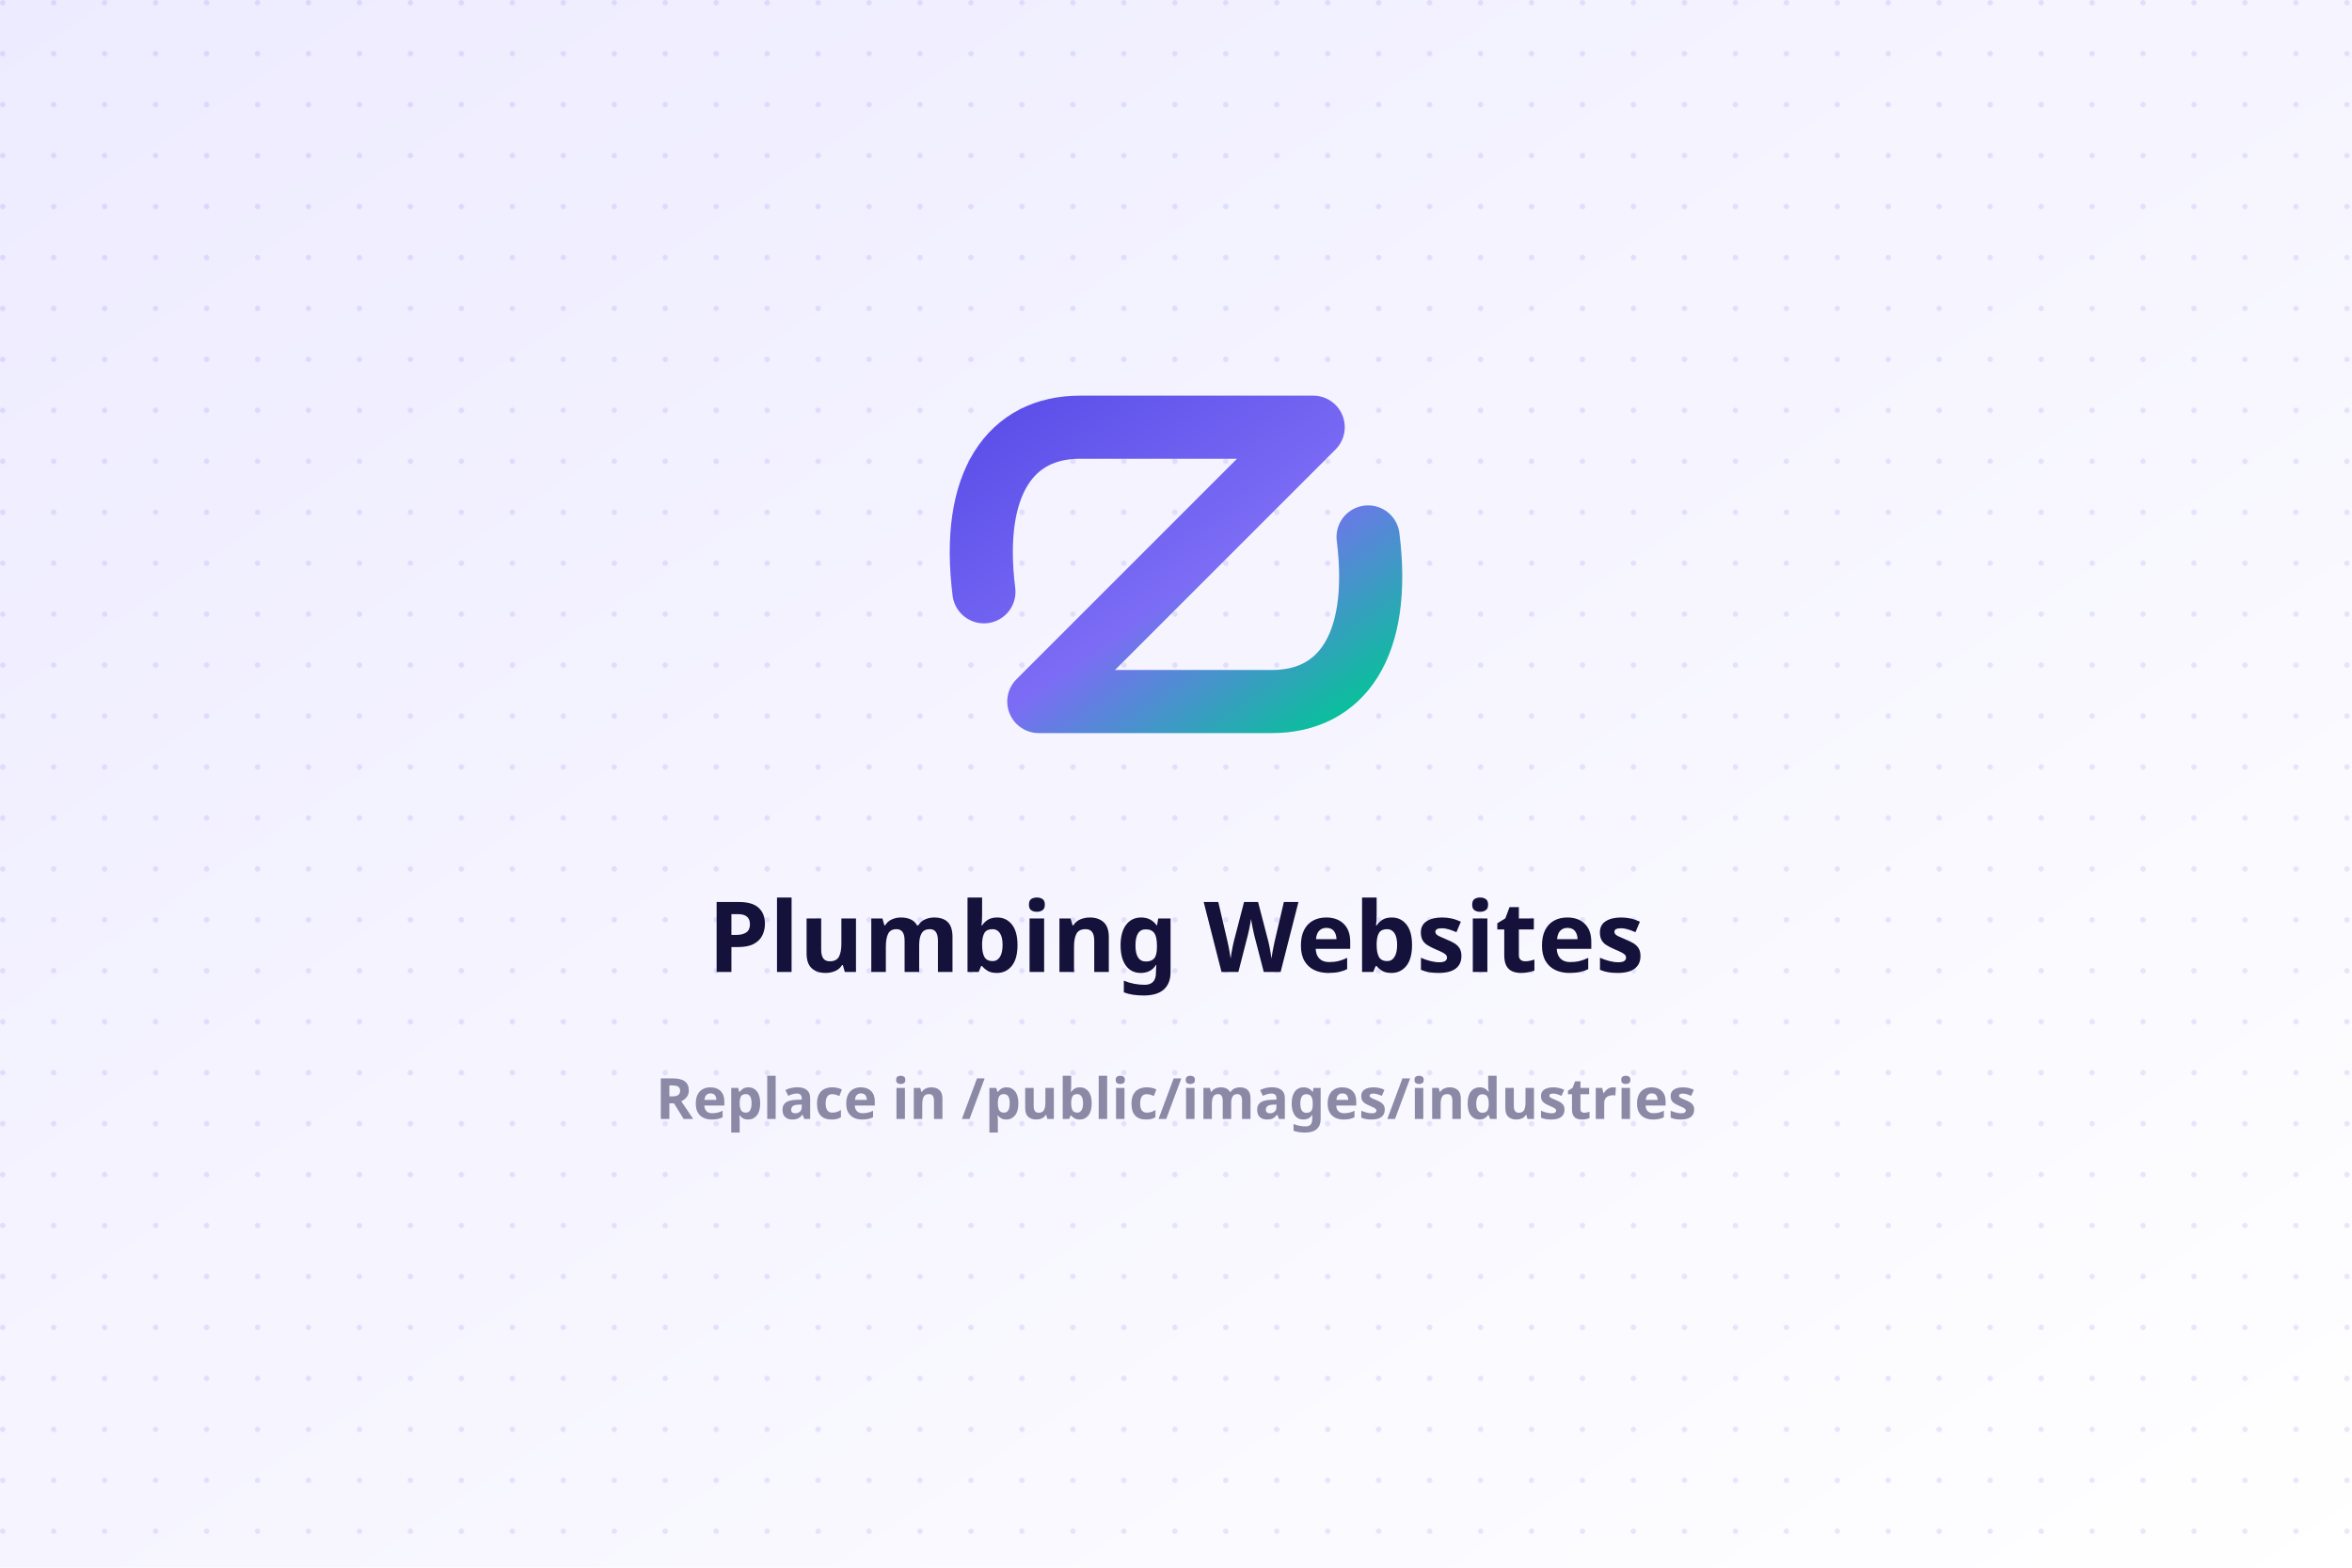
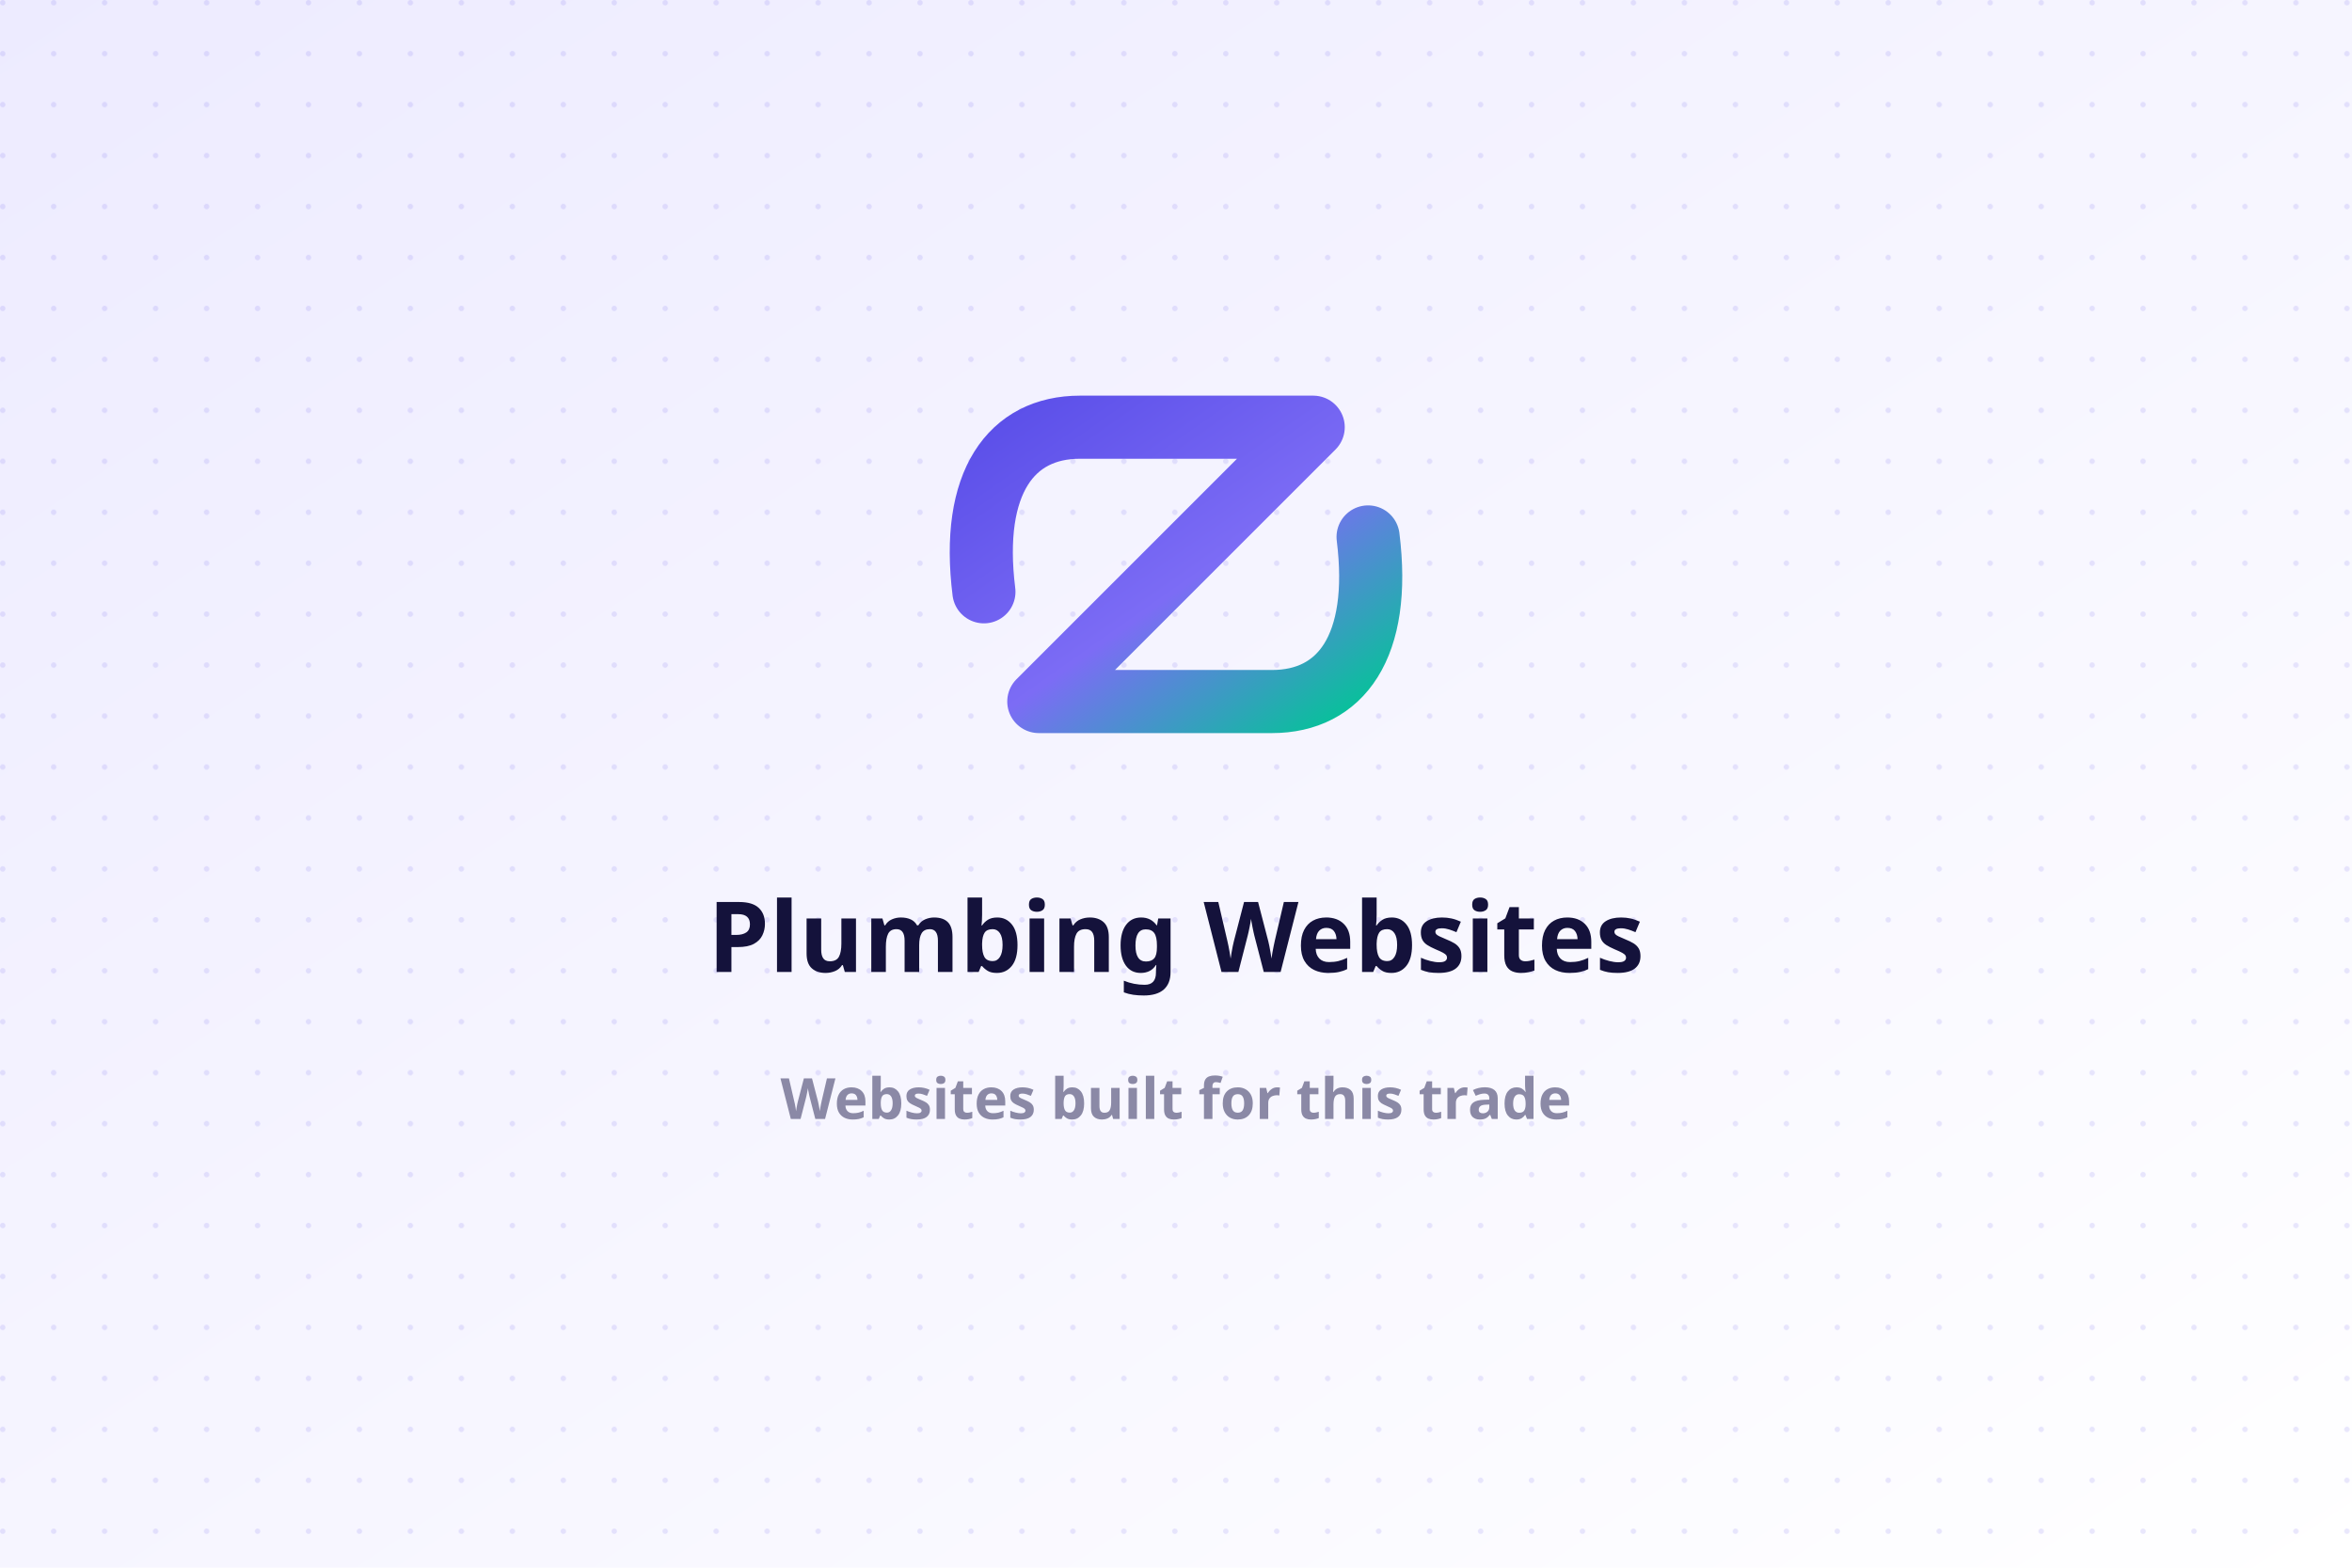
- <svg xmlns="http://www.w3.org/2000/svg" viewBox="0 0 1200 800" width="1200" height="800" role="img" aria-label="Plumbing Websites placeholder">
+ <svg xmlns="http://www.w3.org/2000/svg" viewBox="0 0 1200 800" width="1200" height="800" role="img" aria-label="Plumbing Websites — Flowzync">
  <defs>
    <linearGradient id="g" x1="0" y1="0" x2="1" y2="1">
      <stop offset="0" stop-color="#EDEBFF" />
      <stop offset="1" stop-color="#FFFFFF" />
    </linearGradient>
    <linearGradient id="s" x1="0" y1="0" x2="1" y2="1">
      <stop offset="0" stop-color="#5B4FE9" />
      <stop offset=".55" stop-color="#7C6CF5" />
      <stop offset="1" stop-color="#06C299" />
    </linearGradient>
    <pattern id="d" width="26" height="26" patternUnits="userSpaceOnUse">
      <circle cx="1.4" cy="1.4" r="1.4" fill="#5B4FE9" opacity=".13" />
    </pattern>
  </defs>
  <rect width="1200" height="800" fill="url(#g)" />
  <rect width="1200" height="800" fill="url(#d)" />
  <g transform="translate(432.0 120.0) scale(7.000)">
    <path d="M10 26 C9 18 12 14 17 14 H34 L14 34 H31 C36 34 39 30 38 22" fill="none" stroke="url(#s)" stroke-width="4.6" stroke-linecap="round" stroke-linejoin="round" />
  </g>
  <text x="50%" y="496" text-anchor="middle" font-family="Sora, Segoe UI, sans-serif" font-weight="700" font-size="50" fill="#14123B">Plumbing Websites</text>
-   <text x="50%" y="571" text-anchor="middle" font-family="Manrope, Segoe UI, sans-serif" font-weight="600" font-size="29" fill="#8B89A6">Replace in /public/images/industries</text>
+   <text x="50%" y="571" text-anchor="middle" font-family="Manrope, Segoe UI, sans-serif" font-weight="600" font-size="29" fill="#8B89A6">Websites built for this trade</text>
</svg>
